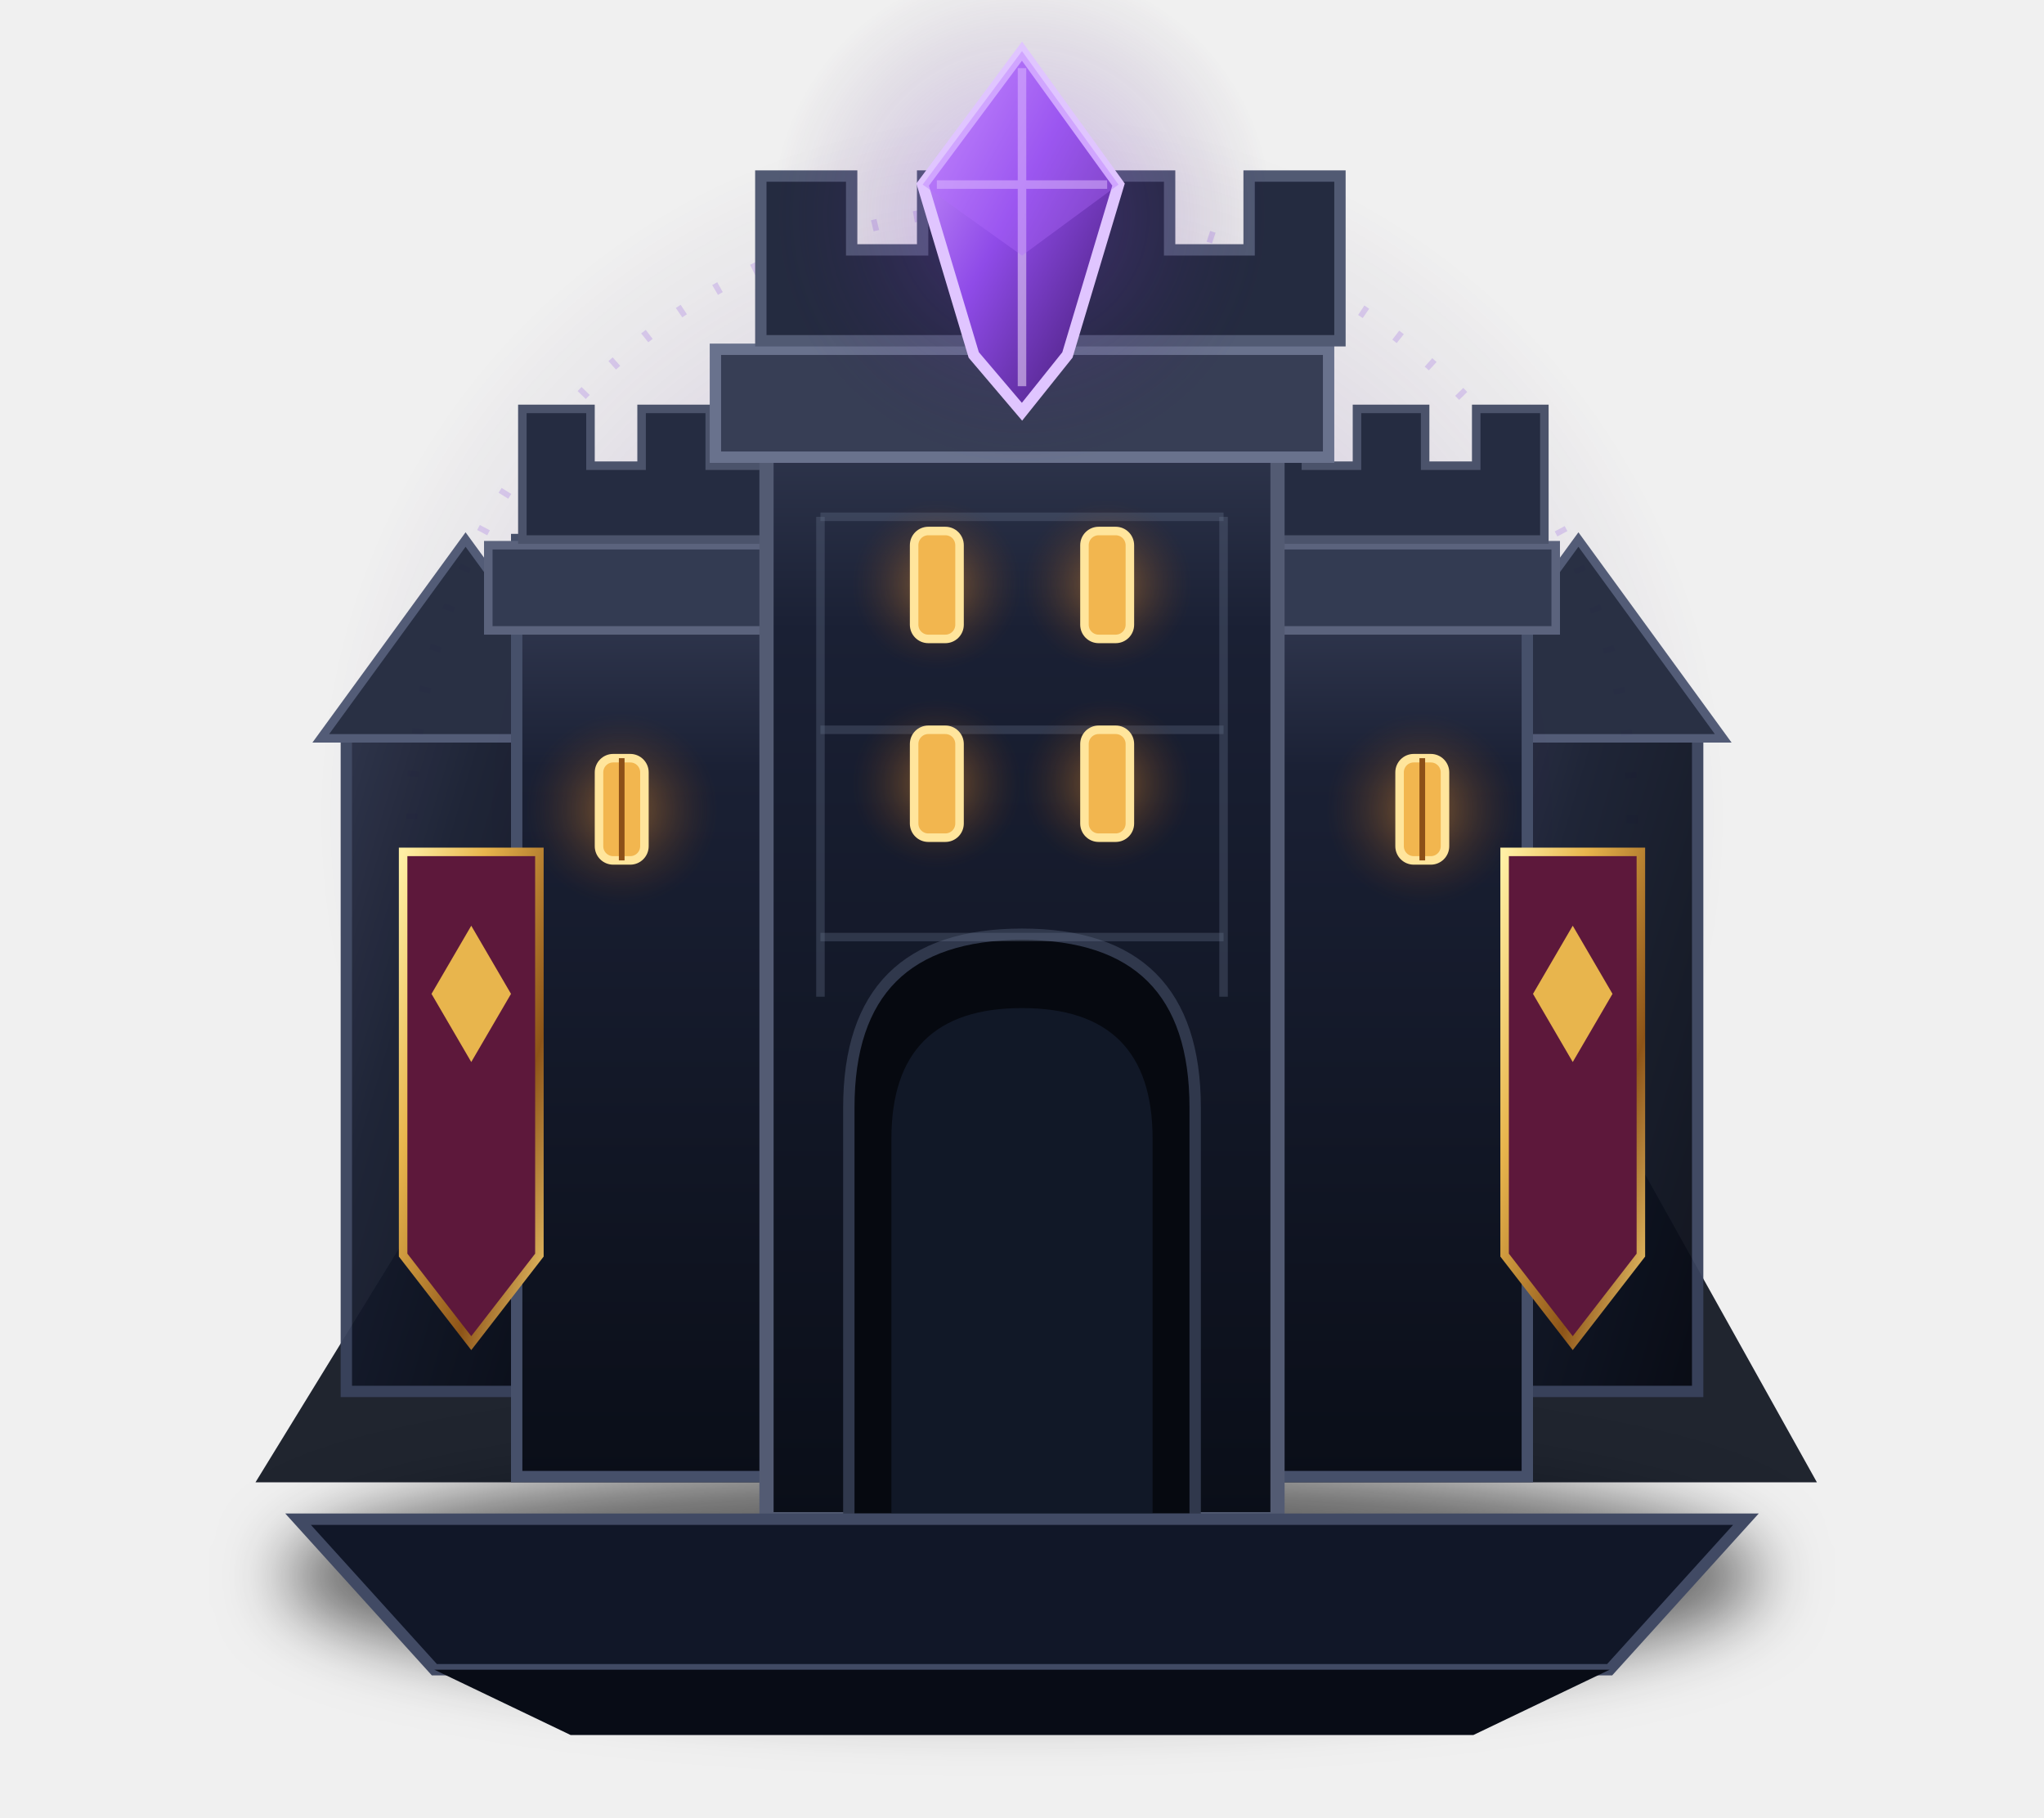
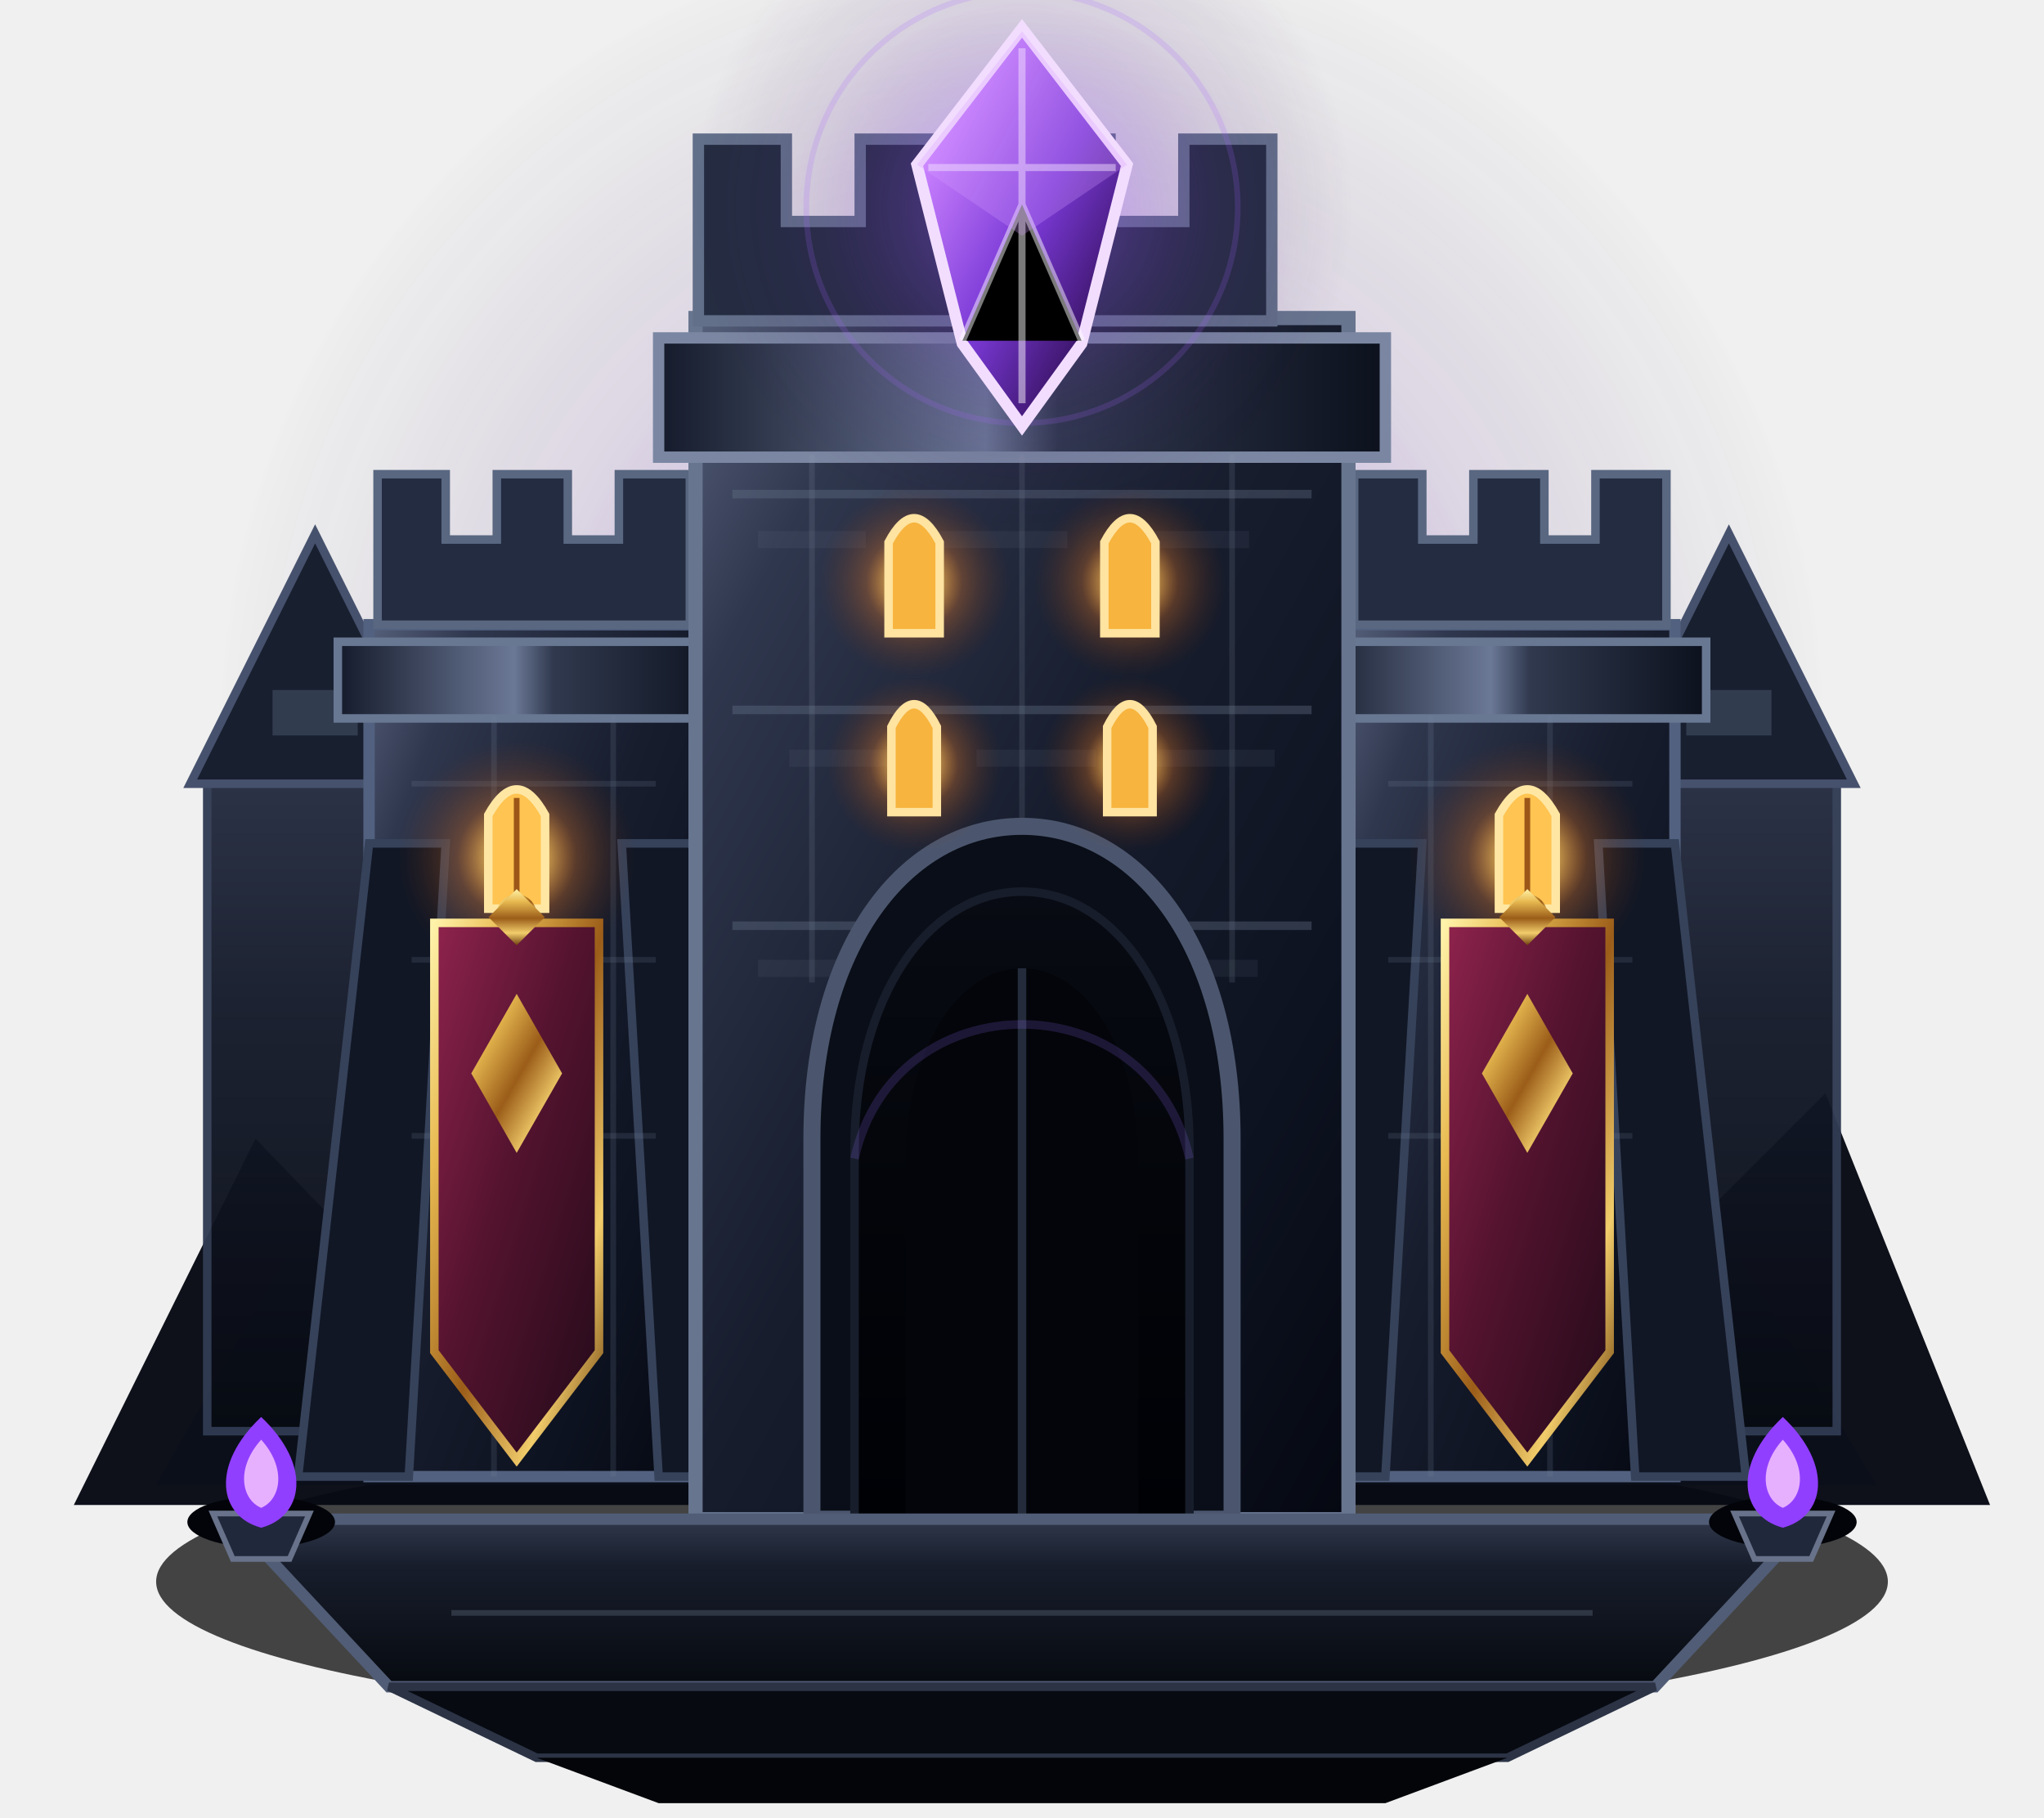
<svg xmlns="http://www.w3.org/2000/svg" width="720" height="640" viewBox="0 0 720 640">
  <defs>
    <linearGradient id="stone" x1="0" y1="0" x2="1" y2="1">
-       <stop stop-color="#2b3149" />
-       <stop offset=".38" stop-color="#151b2e" />
-       <stop offset="1" stop-color="#070b14" />
+       <stop stop-color="#56607a" />
+       <stop offset=".16" stop-color="#2f374e" />
+       <stop offset=".48" stop-color="#171d2d" />
+       <stop offset=".78" stop-color="#0d1220" />
+       <stop offset="1" stop-color="#050811" />
    </linearGradient>
-     <linearGradient id="stone2" x1="0" y1="0" x2="0" y2="1">
-       <stop stop-color="#3a415a" />
-       <stop offset=".25" stop-color="#1a2034" />
-       <stop offset="1" stop-color="#0a0e18" />
+     <linearGradient id="stoneDark" x1="0" y1="0" x2="0" y2="1">
+       <stop stop-color="#313950" />
+       <stop offset=".48" stop-color="#141a2a" />
+       <stop offset="1" stop-color="#070a12" />
+     </linearGradient>
+     <linearGradient id="edge" x1="0" y1="0" x2="1" y2="0">
+       <stop stop-color="#151b2b" />
+       <stop offset=".45" stop-color="#6b7896" />
+       <stop offset=".55" stop-color="#30394e" />
+       <stop offset="1" stop-color="#0c111d" />
    </linearGradient>
    <linearGradient id="gold" x1="0" y1="0" x2="1" y2="1">
-       <stop stop-color="#fff0a5" />
-       <stop offset=".3" stop-color="#e8b54d" />
-       <stop offset=".7" stop-color="#8d5418" />
-       <stop offset="1" stop-color="#f4ce70" />
+       <stop stop-color="#fff2a9" />
+       <stop offset=".22" stop-color="#e8ba51" />
+       <stop offset=".52" stop-color="#9b5d19" />
+       <stop offset=".78" stop-color="#f2cd6b" />
+       <stop offset="1" stop-color="#6d3f0d" />
+     </linearGradient>
+     <linearGradient id="banner" x1="0" y1="0" x2="1" y2="1">
+       <stop stop-color="#8f234d" />
+       <stop offset=".45" stop-color="#54132f" />
+       <stop offset="1" stop-color="#220a19" />
    </linearGradient>
    <linearGradient id="purple" x1="0" y1="0" x2="1" y2="1">
-       <stop stop-color="#d4a2ff" />
-       <stop offset=".45" stop-color="#8f4be8" />
-       <stop offset="1" stop-color="#3c1768" />
+       <stop stop-color="#f0d1ff" />
+       <stop offset=".18" stop-color="#cb82ff" />
+       <stop offset=".52" stop-color="#7a39d6" />
+       <stop offset=".82" stop-color="#35115e" />
+       <stop offset="1" stop-color="#19062f" />
    </linearGradient>
-     <radialGradient id="glow">
-       <stop stop-color="#a45dff" stop-opacity=".55" />
-       <stop offset=".35" stop-color="#7431c7" stop-opacity=".2" />
-       <stop offset="1" stop-color="#32134f" stop-opacity="0" />
+     <radialGradient id="violetGlow">
+       <stop stop-color="#c16cff" stop-opacity=".72" />
+       <stop offset=".24" stop-color="#8d47ee" stop-opacity=".34" />
+       <stop offset=".62" stop-color="#54218d" stop-opacity=".12" />
+       <stop offset="1" stop-color="#1b0732" stop-opacity="0" />
    </radialGradient>
-     <radialGradient id="warm">
-       <stop stop-color="#ffd36e" stop-opacity=".8" />
-       <stop offset=".2" stop-color="#e98e28" stop-opacity=".36" />
-       <stop offset="1" stop-color="#6d3510" stop-opacity="0" />
+     <radialGradient id="windowGlow">
+       <stop stop-color="#fff4b8" stop-opacity=".95" />
+       <stop offset=".22" stop-color="#ffc95d" stop-opacity=".82" />
+       <stop offset=".5" stop-color="#e97821" stop-opacity=".31" />
+       <stop offset="1" stop-color="#7b2d09" stop-opacity="0" />
    </radialGradient>
-     <filter id="shadow" x="-30%" y="-30%" width="160%" height="180%">
-       <feGaussianBlur stdDeviation="12" />
-     </filter>
+     <linearGradient id="door" x1="0" y1="0" x2="0" y2="1">
+       <stop stop-color="#080b13" />
+       <stop offset=".48" stop-color="#03050a" />
+       <stop offset="1" stop-color="#000105" />
+     </linearGradient>
+     <linearGradient id="step" x1="0" y1="0" x2="0" y2="1">
+       <stop stop-color="#30384b" />
+       <stop offset=".28" stop-color="#171d2b" />
+       <stop offset="1" stop-color="#070a10" />
+     </linearGradient>
  </defs>
-   <ellipse cx="360" cy="555" rx="260" ry="42" fill="#000" opacity=".58" filter="url(#shadow)" />
-   <circle cx="360" cy="288" r="250" fill="url(#glow)" />
-   <circle cx="360" cy="288" r="215" fill="none" stroke="#8b4ee0" stroke-opacity=".22" stroke-width="4" stroke-dasharray="2 13" />
-   <path d="M90 522 160 408 218 463 279 355 350 442 430 337 504 449 568 393 640 522Z" fill="#090e1a" opacity=".9" />
-   <g opacity=".95">
-     <path d="M122 490V260l42-53 42 53v230Z" fill="url(#stone)" stroke="#39425c" stroke-width="4" />
-     <path d="m113 260 51-70 51 70Z" fill="#1f273c" stroke="#4c5571" stroke-width="3" />
-     <path d="M514 490V260l42-53 42 53v230Z" fill="url(#stone)" stroke="#39425c" stroke-width="4" />
-     <path d="m505 260 51-70 51 70Z" fill="#1f273c" stroke="#4c5571" stroke-width="3" />
+   <ellipse cx="360" cy="557" rx="305" ry="52" fill="#000" opacity=".72" />
+   <circle cx="360" cy="257" r="282" fill="url(#violetGlow)" />
+   <path d="M26 530 90 401 145 458 194 355 250 426 305 323 360 417 420 300 472 423 529 341 582 446 643 385 701 530Z" fill="#050812" opacity=".96" />
+   <path d="M55 523 105 435 151 482 202 402 250 472 297 382 347 466 397 366 447 463 496 392 545 474 596 415 661 523Z" fill="#0a0e1a" opacity=".9" />
+   <g opacity=".96">
+     <path d="M73 504V276l38-62 38 62v228Z" fill="url(#stoneDark)" stroke="#303a52" stroke-width="3" />
+     <path d="m67 276 44-88 44 88Z" fill="#101728" stroke="#3f4b68" stroke-width="3" />
+     <path d="M571 504V276l38-62 38 62v228Z" fill="url(#stoneDark)" stroke="#303a52" stroke-width="3" />
+     <path d="m565 276 44-88 44 88Z" fill="#101728" stroke="#3f4b68" stroke-width="3" />
+     <path d="M96 243h30v16H96zM594 243h30v16h-30z" fill="#4a5872" opacity=".45" />
  </g>
  <g>
-     <path d="M182 520V190h104v330Z" fill="url(#stone2)" stroke="#46506a" stroke-width="4" />
-     <path d="M172 192h124v30H172Z" fill="#333b52" stroke="#5b637d" stroke-width="3" />
-     <path d="M184 190v-46h24v20h18v-20h24v20h18v-20h24v46Z" fill="#252c41" stroke="#4b536b" stroke-width="3" />
-     <path d="M434 520V190h104v330Z" fill="url(#stone2)" stroke="#46506a" stroke-width="4" />
-     <path d="M424 192h124v30H424Z" fill="#333b52" stroke="#5b637d" stroke-width="3" />
-     <path d="M436 190v-46h24v20h18v-20h24v20h18v-20h24v46Z" fill="#252c41" stroke="#4b536b" stroke-width="3" />
+     <path d="M130 520V220h116v300Z" fill="url(#stone)" stroke="#52617f" stroke-width="4" />
+     <path d="M119 226h138v27H119Z" fill="url(#edge)" stroke="#687792" stroke-width="3" />
+     <path d="M133 220v-53h24v23h18v-23h25v23h18v-23h25v53Z" fill="#242c41" stroke="#596781" stroke-width="3" />
+     <path d="M474 520V220h116v300Z" fill="url(#stone)" stroke="#52617f" stroke-width="4" />
+     <path d="M463 226h138v27H463Z" fill="url(#edge)" stroke="#687792" stroke-width="3" />
+     <path d="M477 220v-53h24v23h18v-23h25v23h18v-23h25v53Z" fill="#242c41" stroke="#596781" stroke-width="3" />
+     <path d="M130 297 105 520h39l13-223ZM246 297l25 223h-39l-13-223ZM474 297l-25 223h39l13-223ZM590 297l25 223h-39l-13-223Z" fill="#111725" stroke="#36425a" stroke-width="3" />
  </g>
-   <path d="M270 535V118h180v417Z" fill="url(#stone2)" stroke="#535b73" stroke-width="5" />
-   <path d="M252 123h216v38H252Z" fill="#373e55" stroke="#69728d" stroke-width="4" />
-   <path d="M268 120V62h32v26h25V62h31v26h25V62h31v26h28V62h32v58Z" fill="#242b40" stroke="#515a73" stroke-width="4" />
-   <path d="M299 535V390q0-61 61-61t61 61v145Z" fill="#060910" stroke="#30384c" stroke-width="4" />
-   <path d="M314 535V401q0-46 46-46t46 46v134Z" fill="#111827" />
-   <g stroke="#68758f" stroke-opacity=".32" stroke-width="3">
-     <path d="M289 182h142" />
-     <path d="M289 257h142" />
-     <path d="M289 330h142" />
-     <path d="M289 182v169" />
-     <path d="M431 182v169" />
+   <path d="M245 535V112h230v423Z" fill="url(#stone)" stroke="#68758f" stroke-width="5" />
+   <path d="M232 119h256v42H232Z" fill="url(#edge)" stroke="#7b87a2" stroke-width="4" />
+   <path d="M246 113V49h31v29h26V49h31v29h26V49h31v29h26V49h31v64Z" fill="#252d42" stroke="#63708a" stroke-width="4" />
+   <path d="M258 174h204M258 250h204M258 326h204" stroke="#68758d" stroke-opacity=".36" stroke-width="3" />
+   <path d="M286 160v186M360 160v186M434 160v186" stroke="#8c97ad" stroke-opacity=".16" stroke-width="2" />
+   <g fill="none" stroke="#78859d" stroke-opacity=".18" stroke-width="2">
+     <path d="M145 276h86M145 338h86M145 400h86M489 276h86M489 338h86M489 400h86" />
+     <path d="M174 252v268M216 252v268M504 252v268M546 252v268" />
  </g>
+   <g fill="#79859c" opacity=".10">
+     <rect x="267" y="187" width="38" height="6" />
+     <rect x="322" y="187" width="54" height="6" />
+     <rect x="395" y="187" width="45" height="6" />
+     <rect x="278" y="264" width="48" height="6" />
+     <rect x="344" y="264" width="42" height="6" />
+     <rect x="404" y="264" width="45" height="6" />
+     <rect x="267" y="338" width="60" height="6" />
+     <rect x="346" y="338" width="50" height="6" />
+     <rect x="415" y="338" width="28" height="6" />
+   </g>
+   <path d="M286 535V401c0-68 33-110 74-110s74 42 74 110v134Z" fill="#0a0e18" stroke="#4b566e" stroke-width="6" />
+   <path d="M301 535V405c0-54 26-91 59-91s59 37 59 91v130Z" fill="url(#door)" stroke="#171d2b" stroke-width="3" />
+   <path d="M319 535V410c0-40 18-69 41-69s41 29 41 69v125Z" fill="#03050a" />
+   <path d="M360 341v194" stroke="#242b3b" stroke-width="3" />
+   <path d="M301 408c14-63 104-63 118 0" fill="none" stroke="#9a6cff" stroke-opacity=".18" stroke-width="3" />
  <g>
-     <g transform="translate(219 285)">
-       <circle r="34" fill="url(#warm)" />
-       <rect x="-8" y="-18" width="16" height="36" rx="5" fill="#f2b64f" stroke="#ffe59c" stroke-width="3" />
-       <path d="M0-18v36" stroke="#8c5018" stroke-width="2" />
+     <g transform="translate(182 302)">
+       <circle r="42" fill="url(#windowGlow)" />
+       <path d="M-10 18V-15q10-18 20 0v33Z" fill="#ffc451" stroke="#ffe7a3" stroke-width="3" />
+       <path d="M0-21v39" stroke="#9b5618" stroke-width="2" />
    </g>
-     <g transform="translate(501 285)">
-       <circle r="34" fill="url(#warm)" />
-       <rect x="-8" y="-18" width="16" height="36" rx="5" fill="#f2b64f" stroke="#ffe59c" stroke-width="3" />
-       <path d="M0-18v36" stroke="#8c5018" stroke-width="2" />
+     <g transform="translate(538 302)">
+       <circle r="42" fill="url(#windowGlow)" />
+       <path d="M-10 18V-15q10-18 20 0v33Z" fill="#ffc451" stroke="#ffe7a3" stroke-width="3" />
+       <path d="M0-21v39" stroke="#9b5618" stroke-width="2" />
    </g>
-     <g transform="translate(330 206)">
-       <circle r="30" fill="url(#warm)" />
-       <rect x="-8" y="-19" width="16" height="38" rx="5" fill="#f2b64f" stroke="#ffe59c" stroke-width="3" />
+     <g transform="translate(322 205)">
+       <circle r="34" fill="url(#windowGlow)" />
+       <path d="M-9 18V-14q9-17 18 0v32Z" fill="#f7b43e" stroke="#ffe3a0" stroke-width="3" />
    </g>
-     <g transform="translate(390 206)">
-       <circle r="30" fill="url(#warm)" />
-       <rect x="-8" y="-19" width="16" height="38" rx="5" fill="#f2b64f" stroke="#ffe59c" stroke-width="3" />
+     <g transform="translate(398 205)">
+       <circle r="34" fill="url(#windowGlow)" />
+       <path d="M-9 18V-14q9-17 18 0v32Z" fill="#f7b43e" stroke="#ffe3a0" stroke-width="3" />
    </g>
-     <g transform="translate(330 276)">
-       <circle r="30" fill="url(#warm)" />
-       <rect x="-8" y="-19" width="16" height="38" rx="5" fill="#f2b64f" stroke="#ffe59c" stroke-width="3" />
+     <g transform="translate(322 269)">
+       <circle r="31" fill="url(#windowGlow)" />
+       <path d="M-8 17V-13q8-16 16 0v30Z" fill="#f7b43e" stroke="#ffe3a0" stroke-width="3" />
    </g>
-     <g transform="translate(390 276)">
-       <circle r="30" fill="url(#warm)" />
-       <rect x="-8" y="-19" width="16" height="38" rx="5" fill="#f2b64f" stroke="#ffe59c" stroke-width="3" />
+     <g transform="translate(398 269)">
+       <circle r="31" fill="url(#windowGlow)" />
+       <path d="M-8 17V-13q8-16 16 0v30Z" fill="#f7b43e" stroke="#ffe3a0" stroke-width="3" />
    </g>
  </g>
-   <circle cx="360" cy="76" r="88" fill="url(#glow)" />
-   <path d="m360 18 34 47-18 60-16 20-17-20-18-60Z" fill="url(#purple)" stroke="#e0c5ff" stroke-width="4" />
-   <path d="M360 24v112M330 65h60" stroke="#f9eaff" stroke-opacity=".5" stroke-width="3" />
-   <path d="M360 18 394 65 360 90 325 65Z" fill="#b36aff" opacity=".35" />
+   <circle cx="360" cy="73" r="116" fill="url(#violetGlow)" />
+   <circle cx="360" cy="73" r="76" fill="none" stroke="#ab64ff" stroke-opacity=".18" stroke-width="2" />
+   <path d="m360 10 37 48-16 63-21 29-21-29-16-63Z" fill="url(#purple)" stroke="#f2ddff" stroke-width="4" />
+   <path d="M360 17v125M327 59h66M339 120l21-48 21 48" stroke="#fff" stroke-opacity=".48" stroke-width="2.5" />
+   <path d="M360 11 397 58 360 83 323 58Z" fill="#d59cff" opacity=".28" />
  <g>
-     <path d="M142 300h48v142l-24 31-24-31Z" fill="#5d183b" stroke="url(#gold)" stroke-width="3" />
-     <path d="m166 326 14 24-14 24-14-24Z" fill="#e8b54d" />
+     <path d="M153 325h58v151l-29 38-29-38Z" fill="url(#banner)" stroke="url(#gold)" stroke-width="3" />
+     <path d="m182 350 16 28-16 28-16-28Z" fill="url(#gold)" />
+     <path d="M509 325h58v151l-29 38-29-38Z" fill="url(#banner)" stroke="url(#gold)" stroke-width="3" />
+     <path d="m538 350 16 28-16 28-16-28Z" fill="url(#gold)" />
  </g>
-   <g>
-     <path d="M530 300h48v142l-24 31-24-31Z" fill="#5d183b" stroke="url(#gold)" stroke-width="3" />
-     <path d="m554 326 14 24-14 24-14-24Z" fill="#e8b54d" />
+   <g fill="url(#gold)">
+     <circle cx="182" cy="322" r="7" />
+     <circle cx="538" cy="322" r="7" />
+     <rect x="175" y="316" width="14" height="14" transform="rotate(45 182 323)" />
+     <rect x="531" y="316" width="14" height="14" transform="rotate(45 538 323)" />
  </g>
-   <path d="M105 535h510l-48 53H153Z" fill="#111728" stroke="#414a64" stroke-width="4" />
-   <path d="M153 588h414l-48 23H201Z" fill="#080c16" />
-   <path d="M105 535h510" stroke="url(#gold)" stroke-opacity=".35" stroke-width="3" />
+   <path d="M82 535h556l-55 59H137Z" fill="url(#step)" stroke="#515d76" stroke-width="4" />
+   <path d="M137 594h446l-52 25H189Z" fill="#070a11" stroke="#2b3345" stroke-width="3" />
+   <path d="M189 619h342l-43 16H232Z" fill="#030509" />
+   <path d="M96 538h528" stroke="url(#gold)" stroke-opacity=".42" stroke-width="3" />
+   <path d="M159 568h402" stroke="#7d88a0" stroke-opacity=".28" stroke-width="2" />
+   <g transform="translate(92 528)">
+     <ellipse cx="0" cy="8" rx="26" ry="9" fill="#020409" />
+     <path d="M-17 5h34l-7 16h-20Z" fill="#20283b" stroke="#68728a" stroke-width="2" />
+     <path d="M0-29c-18 17-15 35 0 39 15-4 18-22 0-39Z" fill="#913fff" />
+     <path d="M0-21c-9 10-7 21 0 24 7-3 9-14 0-24Z" fill="#e7b0ff" />
+   </g>
+   <g transform="translate(628 528)">
+     <ellipse cx="0" cy="8" rx="26" ry="9" fill="#020409" />
+     <path d="M-17 5h34l-7 16h-20Z" fill="#20283b" stroke="#68728a" stroke-width="2" />
+     <path d="M0-29c-18 17-15 35 0 39 15-4 18-22 0-39Z" fill="#913fff" />
+     <path d="M0-21c-9 10-7 21 0 24 7-3 9-14 0-24Z" fill="#e7b0ff" />
+   </g>
</svg>
